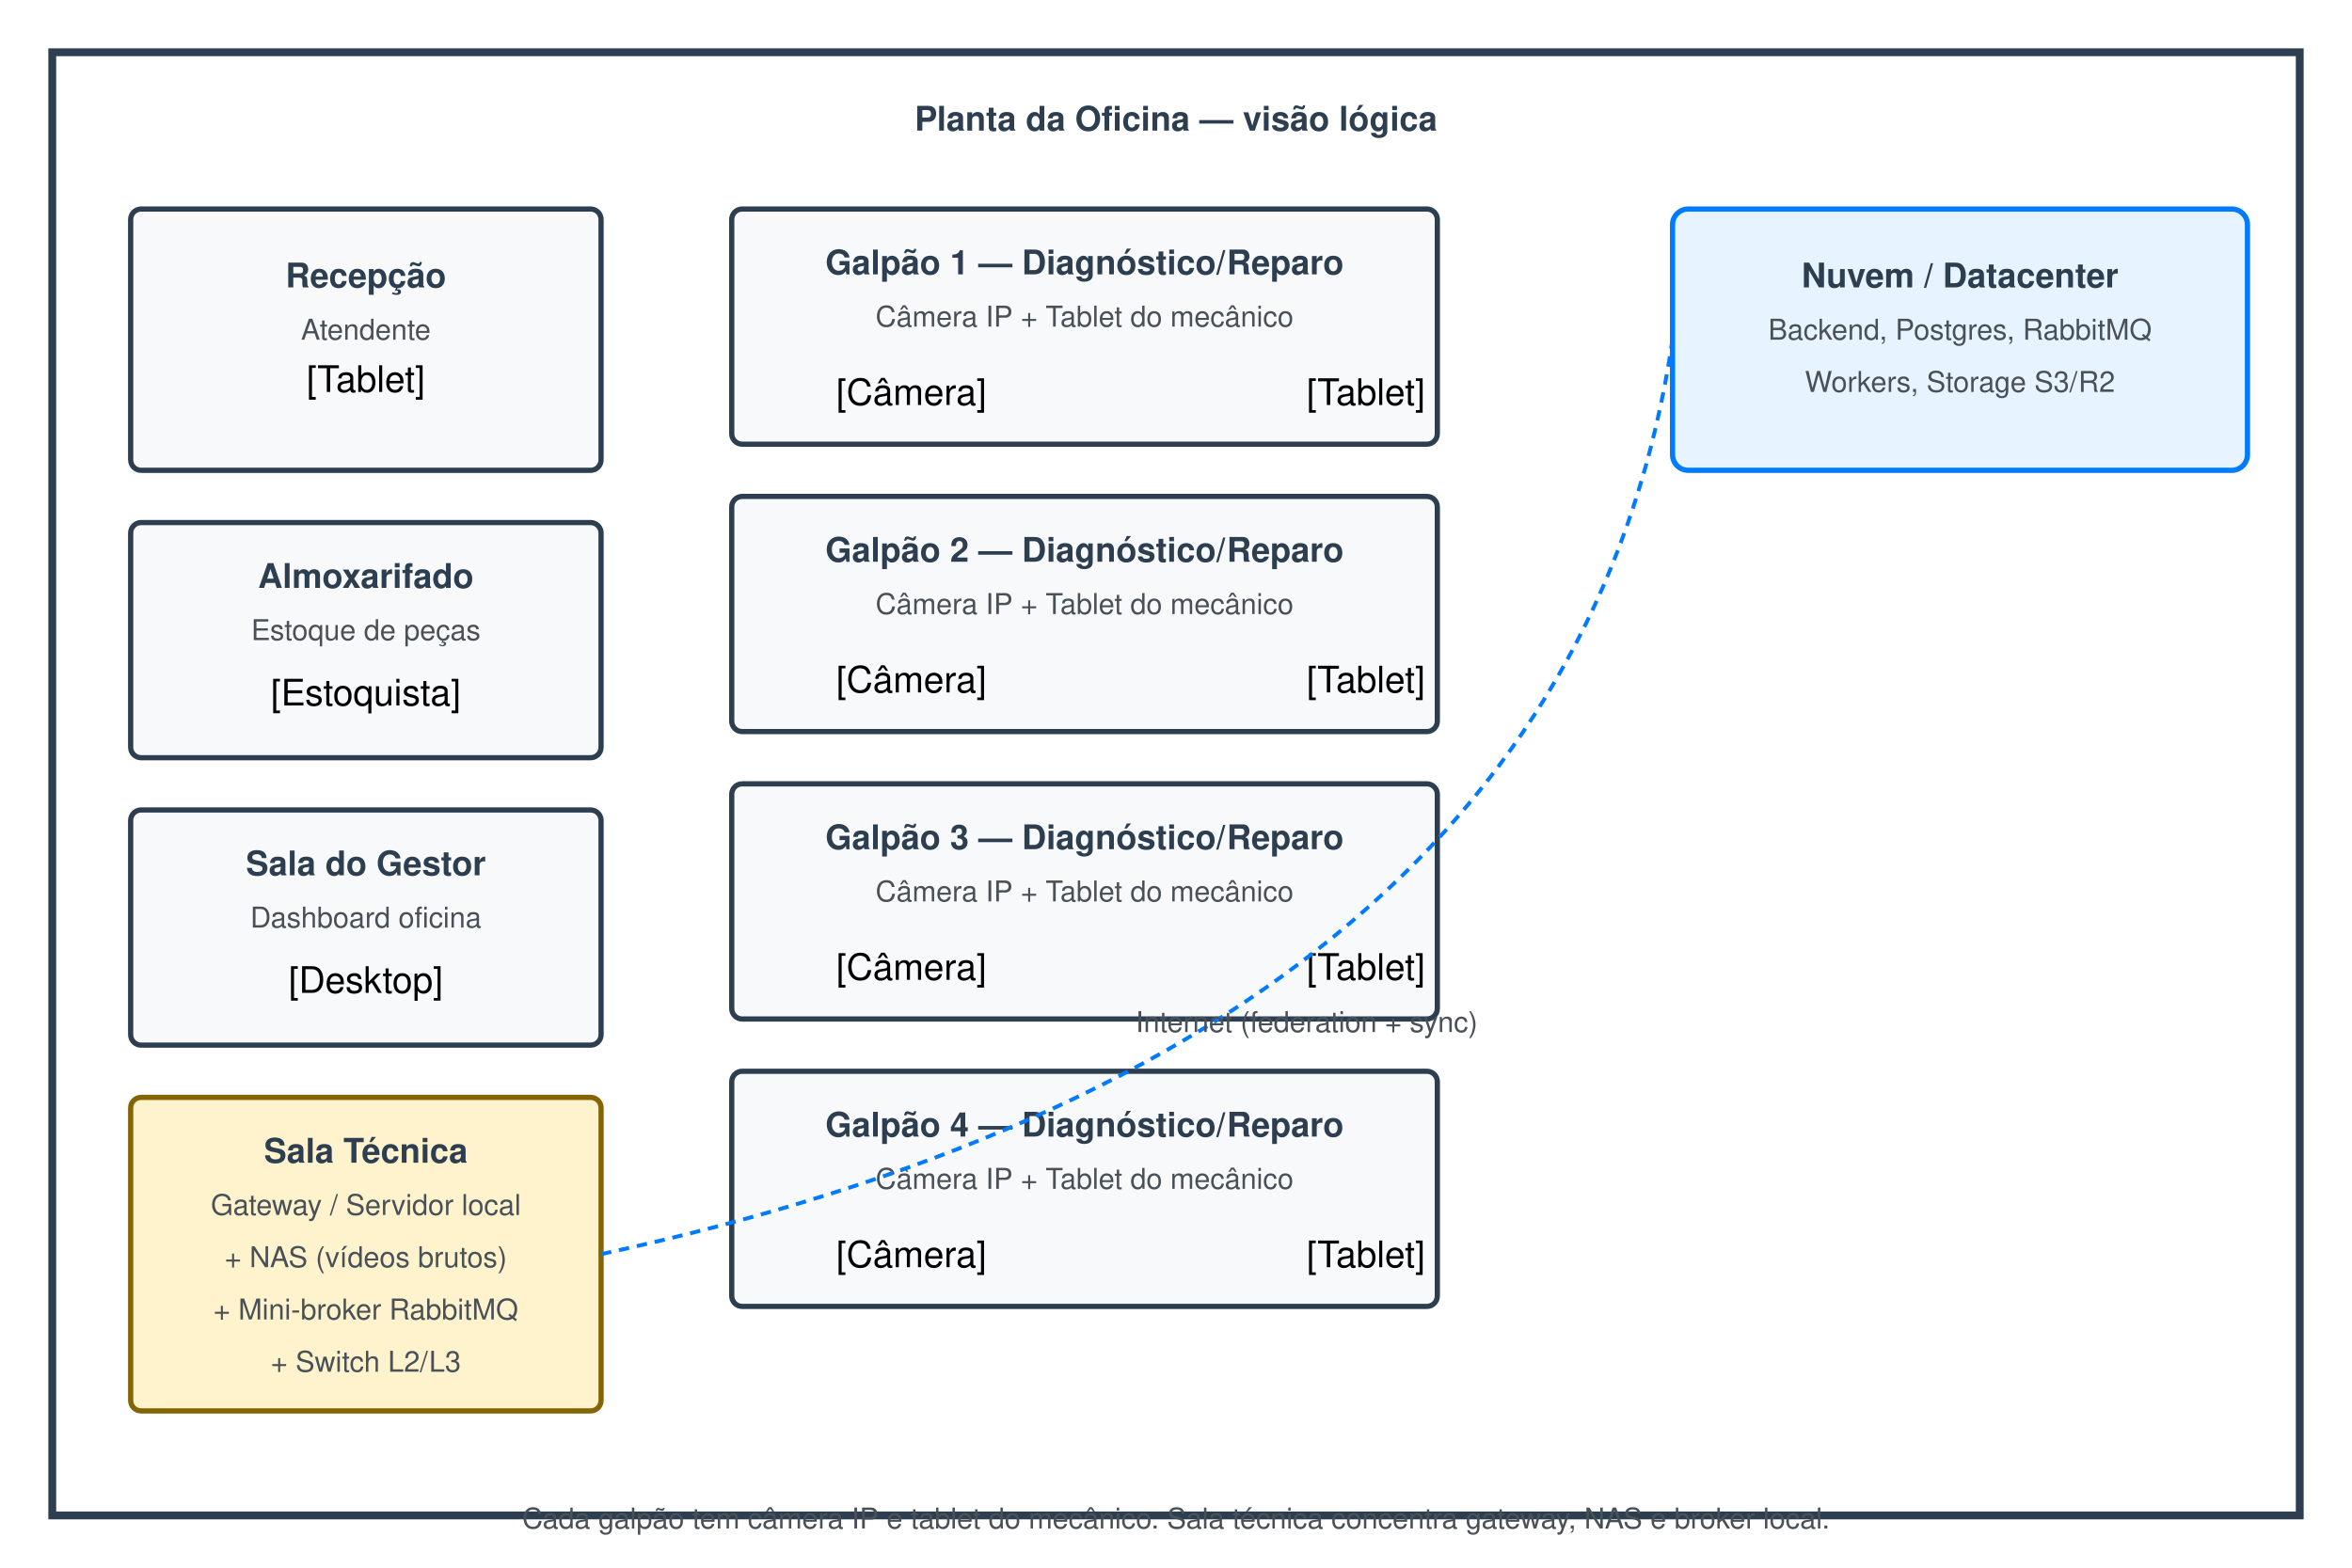
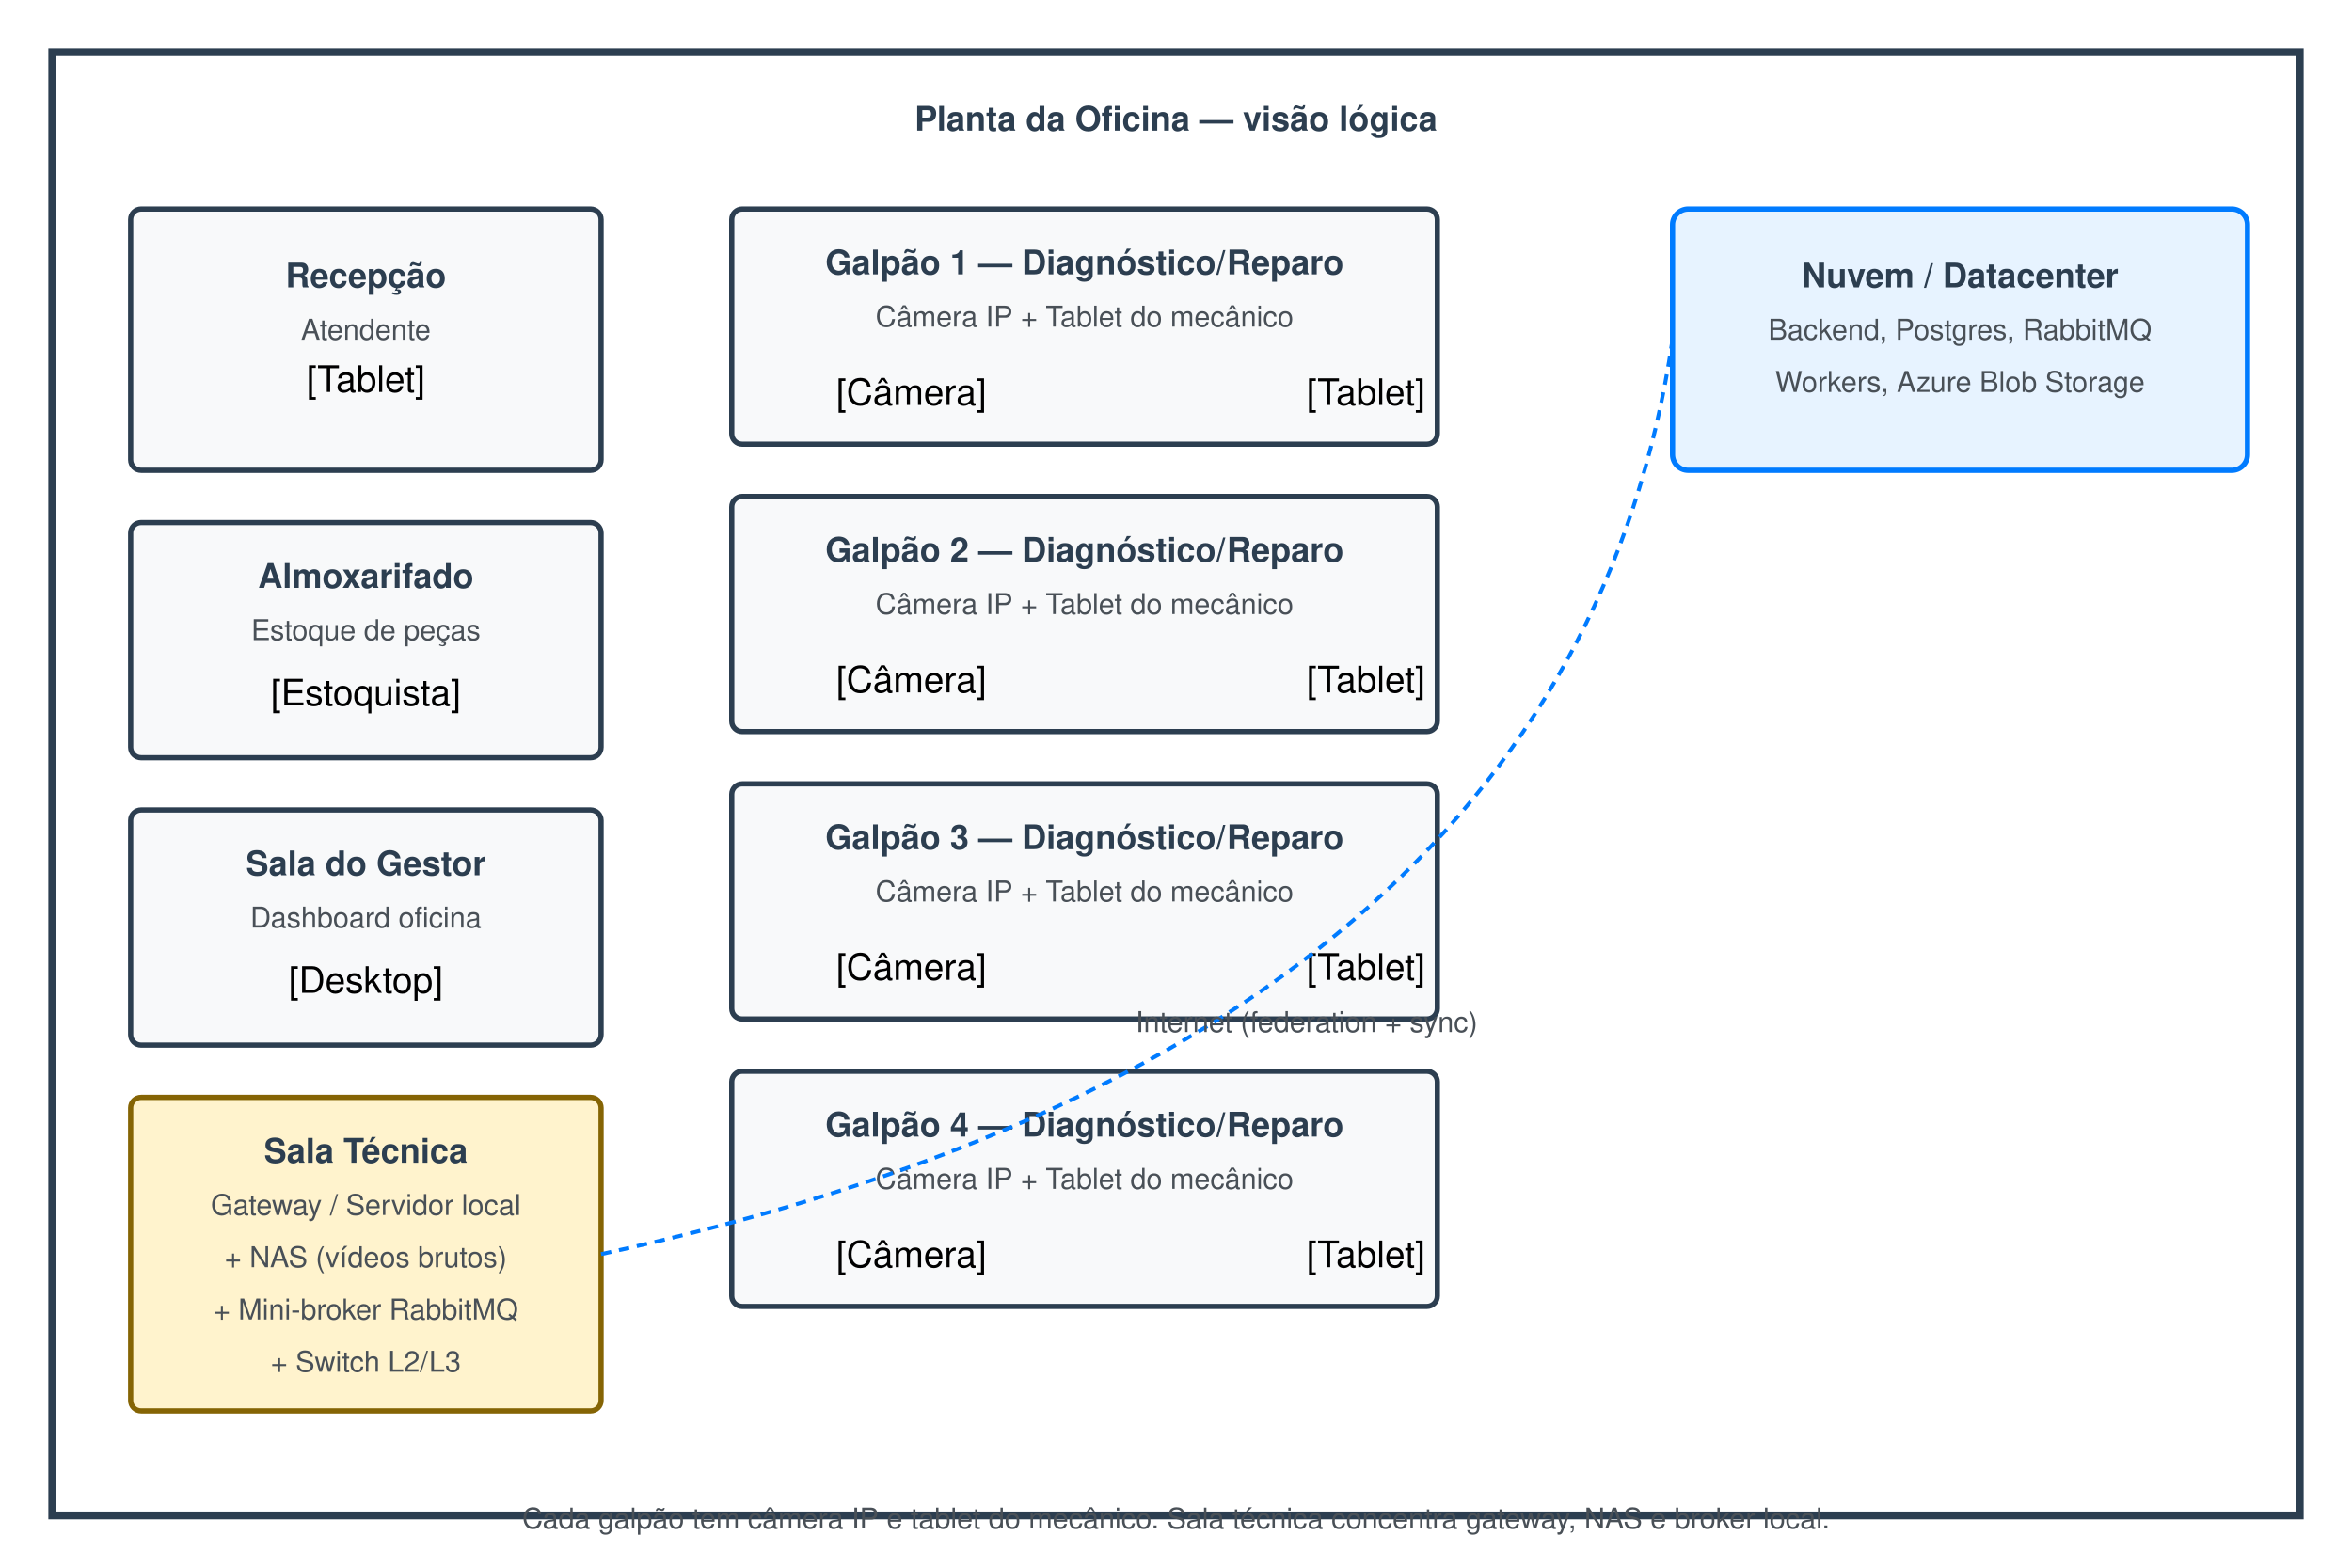
<svg xmlns="http://www.w3.org/2000/svg" viewBox="0 0 900 600" font-family="Helvetica, Arial, sans-serif">
  <style>
    .room { fill: #f8f9fa; stroke: #2c3e50; stroke-width: 2; }
    .room-tech { fill: #fff3cd; stroke: #856404; stroke-width: 2; }
    .label-title { font-weight: bold; font-size: 13px; fill: #2c3e50; text-anchor: middle; }
    .label-sub { font-size: 11px; fill: #495057; text-anchor: middle; }
    .icon { font-size: 14px; }
    .arrow { stroke: #2c3e50; stroke-width: 1.5; fill: none; marker-end: url(#arrow); }
    .net { stroke: #007bff; stroke-width: 1.5; stroke-dasharray: 4 3; fill: none; }
  </style>
  <defs>
    <marker id="arrow" markerWidth="10" markerHeight="10" refX="9" refY="3" orient="auto" markerUnits="strokeWidth">
      <path d="M0,0 L0,6 L9,3 z" fill="#2c3e50" />
    </marker>
  </defs>
  <rect x="20" y="20" width="860" height="560" fill="none" stroke="#2c3e50" stroke-width="3" />
  <text x="450" y="50" class="label-title" font-size="18">Planta da Oficina — visão lógica</text>
  <rect x="50" y="80" width="180" height="100" class="room" rx="4" />
  <text x="140" y="110" class="label-title">Recepção</text>
  <text x="140" y="130" class="label-sub">Atendente</text>
  <text x="140" y="150" class="icon" text-anchor="middle">[Tablet]</text>
  <g>
    <rect x="280" y="80" width="270" height="90" class="room" rx="4" />
    <text x="415" y="105" class="label-title">Galpão 1 — Diagnóstico/Reparo</text>
    <text x="415" y="125" class="label-sub">Câmera IP + Tablet do mecânico</text>
    <text x="320" y="155" class="icon">[Câmera]</text>
    <text x="500" y="155" class="icon">[Tablet]</text>
  </g>
  <g>
    <rect x="280" y="190" width="270" height="90" class="room" rx="4" />
    <text x="415" y="215" class="label-title">Galpão 2 — Diagnóstico/Reparo</text>
    <text x="415" y="235" class="label-sub">Câmera IP + Tablet do mecânico</text>
    <text x="320" y="265" class="icon">[Câmera]</text>
    <text x="500" y="265" class="icon">[Tablet]</text>
  </g>
  <g>
    <rect x="280" y="300" width="270" height="90" class="room" rx="4" />
    <text x="415" y="325" class="label-title">Galpão 3 — Diagnóstico/Reparo</text>
    <text x="415" y="345" class="label-sub">Câmera IP + Tablet do mecânico</text>
    <text x="320" y="375" class="icon">[Câmera]</text>
    <text x="500" y="375" class="icon">[Tablet]</text>
  </g>
  <g>
    <rect x="280" y="410" width="270" height="90" class="room" rx="4" />
    <text x="415" y="435" class="label-title">Galpão 4 — Diagnóstico/Reparo</text>
    <text x="415" y="455" class="label-sub">Câmera IP + Tablet do mecânico</text>
    <text x="320" y="485" class="icon">[Câmera]</text>
    <text x="500" y="485" class="icon">[Tablet]</text>
  </g>
  <rect x="50" y="200" width="180" height="90" class="room" rx="4" />
  <text x="140" y="225" class="label-title">Almoxarifado</text>
  <text x="140" y="245" class="label-sub">Estoque de peças</text>
  <text x="140" y="270" class="icon" text-anchor="middle">[Estoquista]</text>
  <rect x="50" y="310" width="180" height="90" class="room" rx="4" />
  <text x="140" y="335" class="label-title">Sala do Gestor</text>
  <text x="140" y="355" class="label-sub">Dashboard oficina</text>
  <text x="140" y="380" class="icon" text-anchor="middle">[Desktop]</text>
  <rect x="50" y="420" width="180" height="120" class="room-tech" rx="4" />
  <text x="140" y="445" class="label-title">Sala Técnica</text>
  <text x="140" y="465" class="label-sub">Gateway / Servidor local</text>
  <text x="140" y="485" class="label-sub">+ NAS (vídeos brutos)</text>
  <text x="140" y="505" class="label-sub">+ Mini-broker RabbitMQ</text>
  <text x="140" y="525" class="label-sub">+ Switch L2/L3</text>
  <rect x="640" y="80" width="220" height="100" fill="#e7f3ff" stroke="#007bff" stroke-width="2" rx="6" />
  <text x="750" y="110" class="label-title">Nuvem / Datacenter</text>
  <text x="750" y="130" class="label-sub">Backend, Postgres, RabbitMQ</text>
-   <text x="750" y="150" class="label-sub">Workers, Storage S3/R2</text>
+   <text x="750" y="150" class="label-sub">Workers, Azure Blob Storage</text>
  <path d="M 230 480 Q 600 400 640 130" class="net" />
  <text x="500" y="395" class="label-sub" fill="#007bff">Internet (federation + sync)</text>
  <text x="450" y="585" class="label-sub">Cada galpão tem câmera IP e tablet do mecânico. Sala técnica concentra gateway, NAS e broker local.</text>
</svg>
